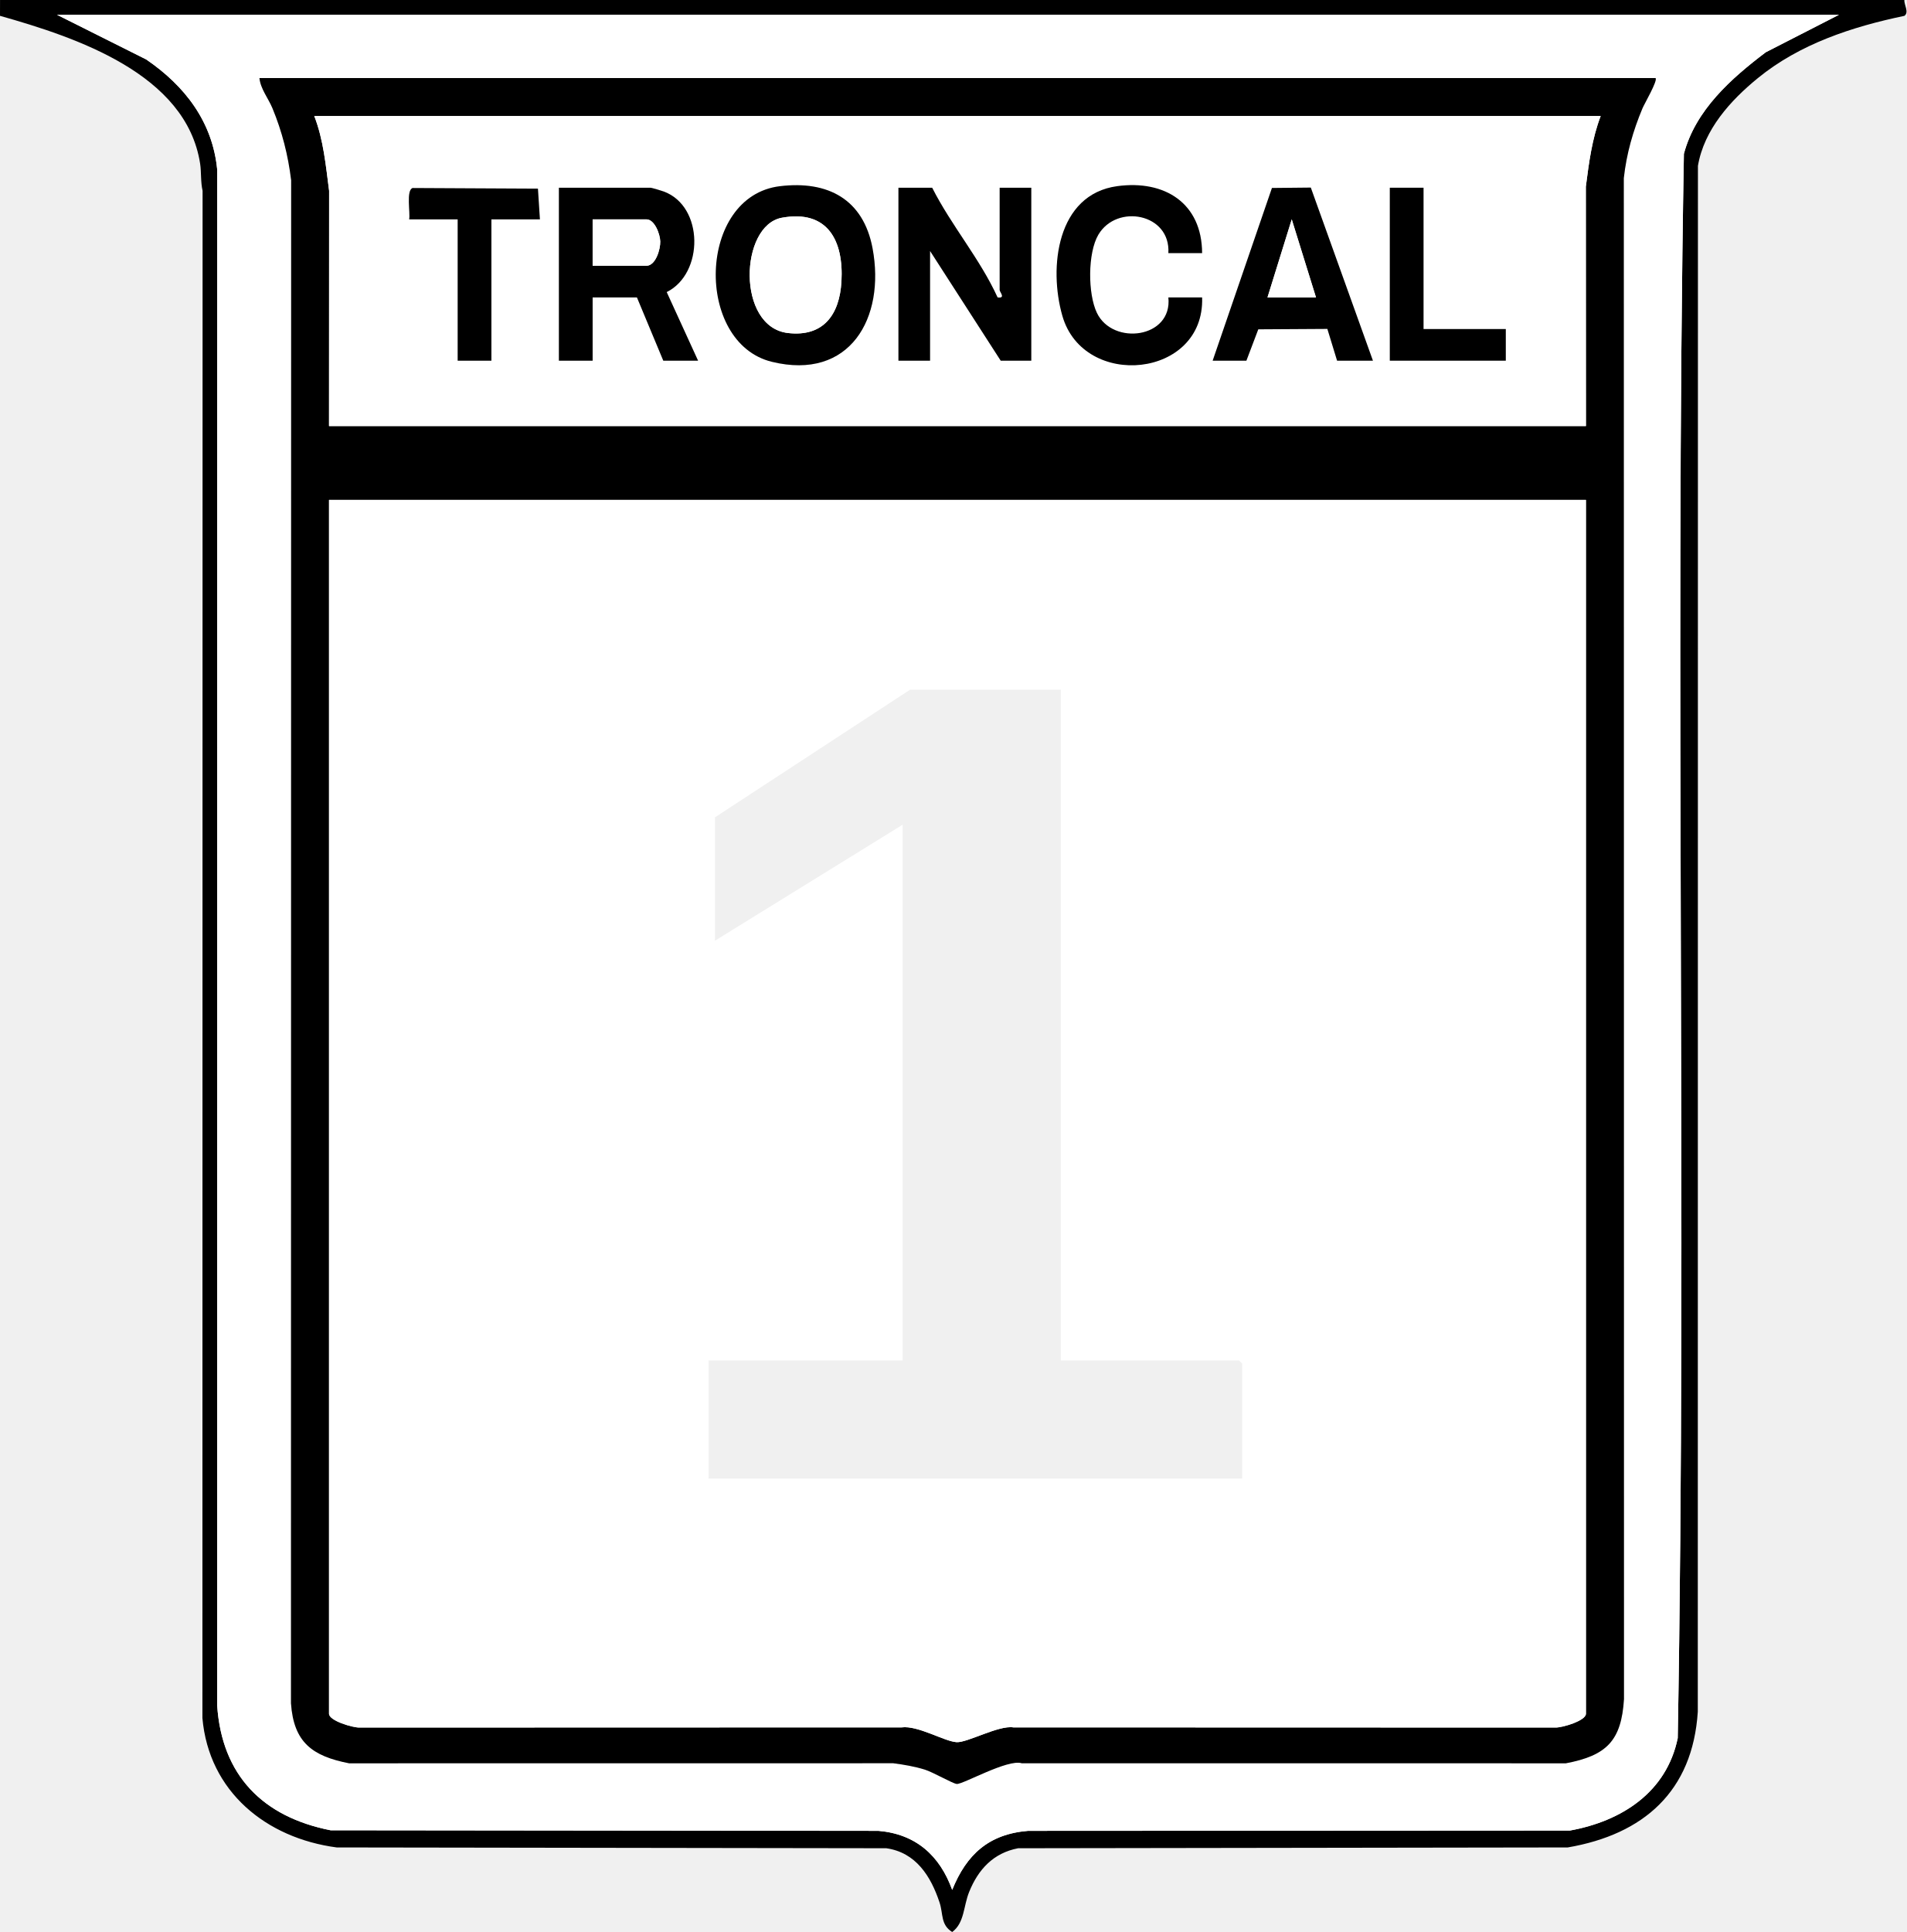
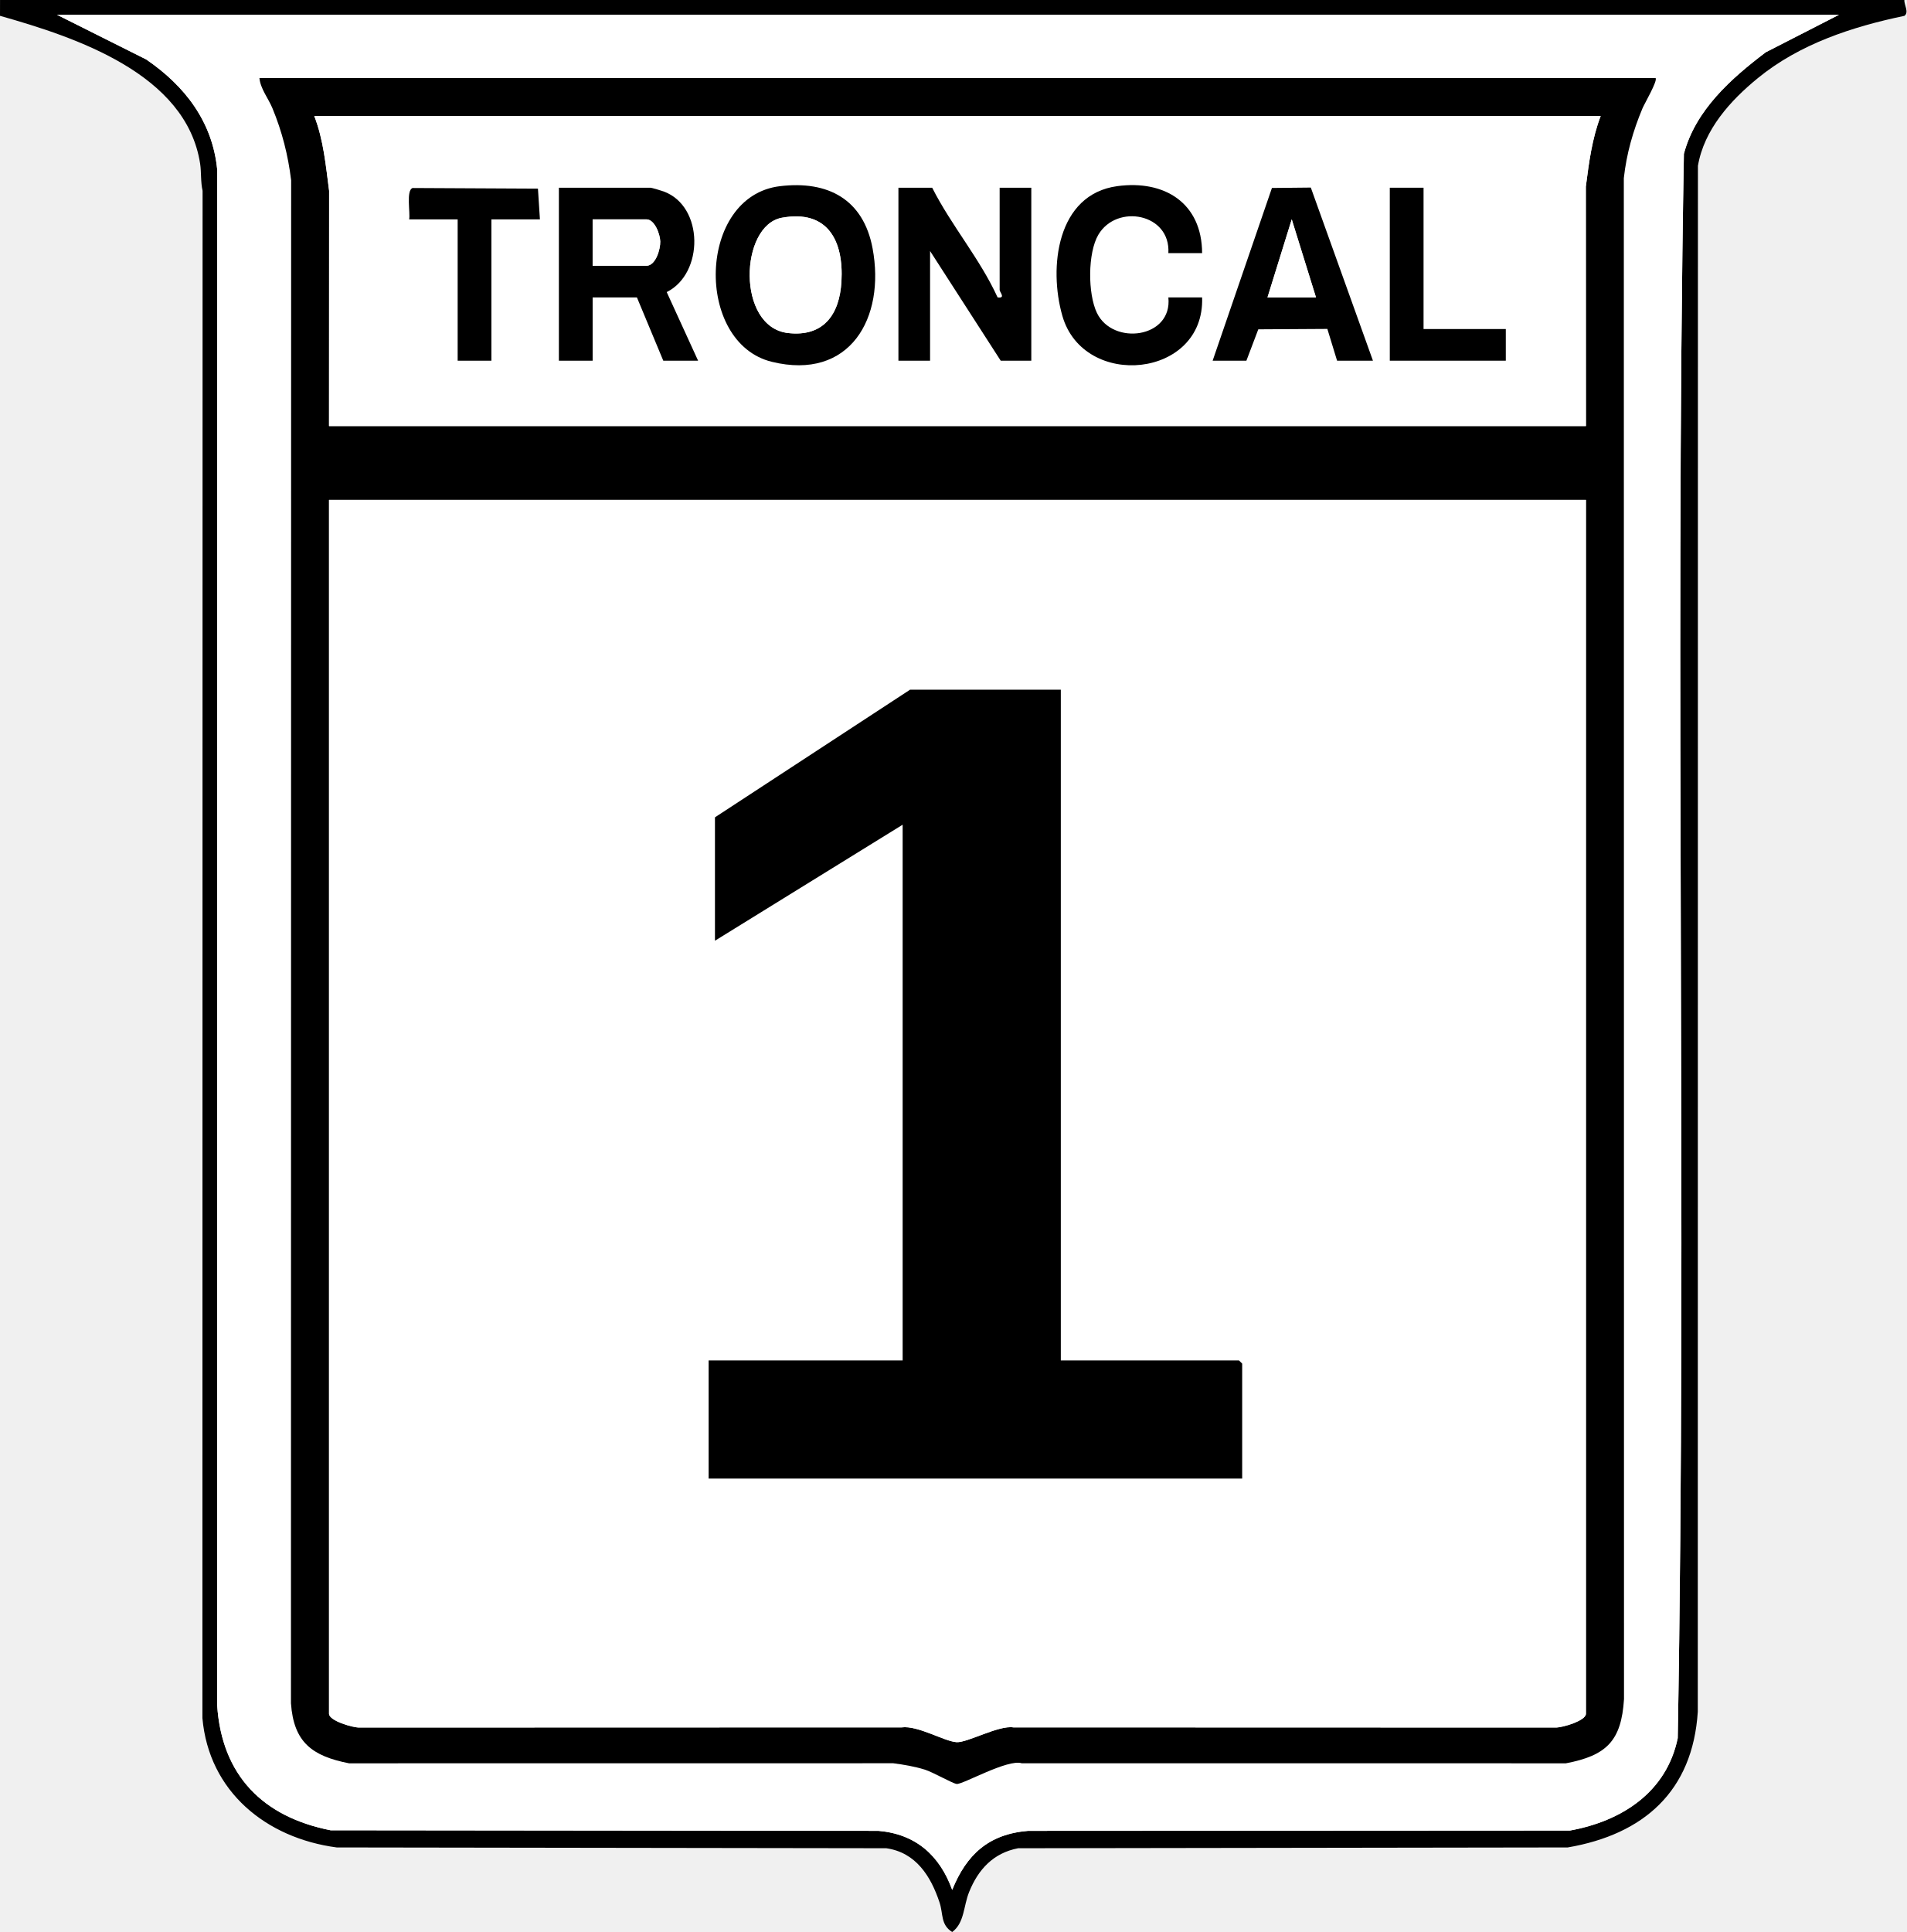
- <svg xmlns="http://www.w3.org/2000/svg" viewBox="0 0 837.998 849.086" preserveAspectRatio="xMidYMid meet">
+ <svg xmlns="http://www.w3.org/2000/svg" id="Layer_2" data-name="Layer 2" viewBox="0 0 837.998 849.086">
+   <g id="text-safe-area">
+     <rect x="177.602" y="303.122" width="478.559" height="346.69" />
+   </g>
  <g id="shield-base">
    <g>
      <path d="M837.064,0c-.165,2.16,2.172,5.383.013,6.967-22.995,4.787-46.054,12.359-64.411,27.357-12.086,9.874-23.608,22.581-26.344,38.544l-.061,679.415c-2.236,34.956-23.772,53.899-57.16,59.639l-241.583.354c-10.882,2.083-17.535,9.288-21.546,19.241-2.527,6.272-2.019,13.559-7.432,17.569-5.159-3.208-3.881-7.893-5.557-12.955-3.824-11.55-10.366-21.987-23.418-23.858l-241.586-.352c-30.957-4.109-56.178-24.502-59.008-56.864l.077-671.21c-.9-3.831-.517-8.228-1.08-11.897C81.896,32.404,33.298,16.383,0,6.954L.015,0h837.049ZM808.328,6.489H25.043l39.224,19.638c16.954,11.581,29.211,27.39,31.21,48.509l-.023,674.864c2.059,30.789,20.08,49.003,49.868,54.88l240.759.252c16.416,1.381,26.973,10.786,32.458,25.951,6.291-15.61,16.109-24.544,33.385-25.95l238.101-.129c22.758-4.104,42.514-16.829,47.422-40.64,4.052-231.793-1.328-464.446,2.702-696.241,5.118-19.268,20.739-33.105,35.992-44.654l32.186-16.48Z" />
      <path d="M808.328,6.489l-32.186,16.48c-15.254,11.549-30.875,25.386-35.992,44.654-4.03,231.795,1.35,464.447-2.702,696.241-4.909,23.811-24.664,36.536-47.422,40.64l-238.101.129c-17.276,1.406-27.094,10.34-33.385,25.95-5.485-15.165-16.042-24.57-32.458-25.951l-240.759-.252c-29.788-5.877-47.81-24.09-49.868-54.88l.023-674.864c-2-21.119-14.257-36.928-31.21-48.509L25.043,6.489h783.285ZM727.683,34.298H114.032c.445,4.729,3.906,8.888,5.723,13.28,4.24,10.251,6.864,20.582,8.217,31.643l-.078,669.357c1.194,17.151,9.332,23.204,25.542,26.368l239.184-.027c4.711.62,9.337,1.397,13.883,2.803,3.58,1.107,12.264,6.142,14.042,6.296,2.717.235,22.392-11.055,28.551-9.096l239.181.024c17.961-3.41,24.399-9.937,25.545-28.219l-.08-668.433c1.192-10.786,4.05-20.771,8.217-30.716.829-1.978,6.816-12.221,5.723-13.28Z" fill="#fff" />
      <path d="M727.683,34.298c1.093,1.059-4.894,11.303-5.723,13.28-4.167,9.945-7.025,19.93-8.217,30.716l.08,668.433c-1.146,18.282-7.585,24.809-25.545,28.219l-239.181-.024c-6.16-1.96-25.834,9.331-28.551,9.096-1.778-.154-10.462-5.189-14.042-6.296-4.546-1.406-9.172-2.183-13.883-2.803l-239.184.027c-16.21-3.164-24.348-9.217-25.542-26.368l.078-669.357c-1.353-11.061-3.977-21.391-8.217-31.643-1.817-4.393-5.278-8.551-5.723-13.28h613.65ZM703.581,50.984H138.133c4.082,10.482,5.076,21.798,6.527,32.869l-.039,103.397h552.471l-.039-105.251c1.354-10.495,2.714-21.095,6.528-31.015ZM697.093,219.694H144.622v533.477c0,3.073,10.45,6.152,13.408,6.058l238.296-.066c7.128-.94,18.658,6.126,24.125,6.495,4.673.315,18.504-7.511,24.939-6.495l238.296.066c2.958.093,13.408-2.985,13.408-6.058V219.694Z" />
-       <path d="M697.093,219.694v533.477c0,3.073-10.45,6.152-13.408,6.058l-238.296-.066c-6.435-1.017-20.265,6.81-24.939,6.495-5.467-.368-16.996-7.435-24.125-6.495l-238.296.066c-2.958.093-13.408-2.985-13.408-6.058V219.694h552.471ZM466.279,303.122h-66.278l-85.744,56.082v54.228l82.5-50.984v235.453h-85.281v51.911h234.522v-50.52l-1.39-1.391h-78.329v-294.779Z" fill="#fff" />
+       <path d="M697.093,219.694v533.477c0,3.073-10.45,6.152-13.408,6.058l-238.296-.066c-6.435-1.017-20.265,6.81-24.939,6.495-5.467-.368-16.996-7.435-24.125-6.495l-238.296.066c-2.958.093-13.408-2.985-13.408-6.058V219.694h552.471Z" fill="#fff" />
      <path d="M703.581,50.984c-3.814,9.92-5.173,20.52-6.528,31.015l.039,105.251H144.622l.039-103.397c-1.452-11.071-2.445-22.387-6.527-32.869h565.448ZM342.787,81.833c-36.337,4.41-37.558,68.847-3.533,77.174,34.267,8.386,50.012-19.201,44.285-49.847-4.031-21.571-19.618-29.891-40.752-27.326ZM528.385,111.237c-.087-21.974-16.482-32.257-37.302-29.424-26.62,3.623-30.206,35.811-24.116,57.009,9.362,32.59,62.664,27.376,61.419-8.118h-14.831c1.884,17.98-24.395,21.339-31.4,6.836-4.04-8.365-4.095-26.376.617-34.375,8.093-13.739,31.827-9.393,30.783,8.072h14.831ZM237.318,96.406l-.868-13.5-55.084-.275c-2.953.966-.95,10.949-1.52,13.775h21.32v62.108h14.831v-62.108h21.32ZM306.841,158.513l-13.794-30.148c16.403-8.143,16.388-37.685-1.306-44.206-.871-.321-5.35-1.659-5.757-1.659h-40.323v76.012h14.831v-27.809h19.466l11.587,27.809h15.295ZM409.734,82.501h-14.831v76.012h13.905v-48.203l31.053,48.203h13.441v-76.012h-13.905v44.959c0,.855,2.82,3.781-.913,3.241-7.755-17.001-20.292-31.49-28.75-48.2ZM533.02,158.513h14.831l5.225-13.778,30.362-.184,4.273,13.963h15.758l-27.309-76.076-17.08.174-26.06,75.902ZM625.716,82.501h-14.831v76.012h50.983v-13.905h-36.152v-62.108Z" fill="#fff" />
      <path d="M409.734,82.501c8.458,16.709,20.995,31.199,28.75,48.2,3.732.54.913-2.387.913-3.241v-44.959h13.905v76.012h-13.441l-31.053-48.203v48.203h-13.905v-76.012h14.831Z" />
      <path d="M306.841,158.513h-15.295l-11.587-27.809h-19.466v27.809h-14.831v-76.012h40.323c.407,0,4.886,1.338,5.757,1.659,17.693,6.521,17.708,36.063,1.306,44.206l13.794,30.148ZM260.492,116.799h23.638c4.062,0,6.169-7.225,6.084-10.677-.08-3.243-2.48-9.717-6.084-9.717h-23.638v20.393Z" />
      <path d="M342.787,81.833c21.134-2.565,36.721,5.756,40.752,27.326,5.727,30.647-10.018,58.233-44.285,49.847-34.025-8.326-32.804-72.764,3.533-77.174ZM343.671,95.694c-18.596,3.384-20.004,48.026,2.666,50.662,15.614,1.816,22.688-8.093,23.518-22.615,1.03-18.022-6.091-31.704-26.184-28.047Z" />
      <path d="M533.02,158.513l26.06-75.902,17.08-.174,27.309,76.076h-15.758l-4.273-13.963-30.362.184-5.225,13.778h-14.831ZM578.441,130.704l-10.66-34.308-10.66,34.308h21.32Z" />
      <path d="M528.385,111.237h-14.831c1.044-17.465-22.689-21.812-30.783-8.072-4.712,7.999-4.657,26.01-.617,34.375,7.005,14.503,33.285,11.144,31.4-6.836h14.831c1.245,35.494-52.057,40.708-61.419,8.118-6.09-21.198-2.503-53.386,24.116-57.009,20.821-2.834,37.216,7.45,37.302,29.424Z" />
      <path d="M237.318,96.406h-21.32v62.108h-14.831v-62.108h-21.32c.57-2.826-1.433-12.809,1.52-13.775l55.084.275.868,13.5Z" />
      <polygon points="625.716 82.501 625.716 144.609 661.868 144.609 661.868 158.513 610.885 158.513 610.885 82.501 625.716 82.501" />
      <path d="M260.492,116.799v-20.393h23.638c3.604,0,6.004,6.473,6.084,9.717.085,3.452-2.022,10.677-6.084,10.677h-23.638Z" fill="#fff" />
      <path d="M343.671,95.694c20.093-3.657,27.215,10.025,26.184,28.047-.83,14.521-7.905,24.43-23.518,22.615-22.67-2.637-21.262-47.278-2.666-50.662Z" fill="#fff" />
      <polygon points="578.441 130.704 557.121 130.704 567.781 96.397 578.441 130.704" fill="#fff" />
    </g>
  </g>
+   <g id="road-number-sample">
+     <polygon points="466.279 303.122 466.279 597.902 544.607 597.902 545.997 599.292 545.997 649.813 311.475 649.813 311.475 597.902 396.756 597.902 396.756 362.449 314.256 413.433 314.256 359.204 400 303.122 466.279 303.122" />
+   </g>
</svg>
